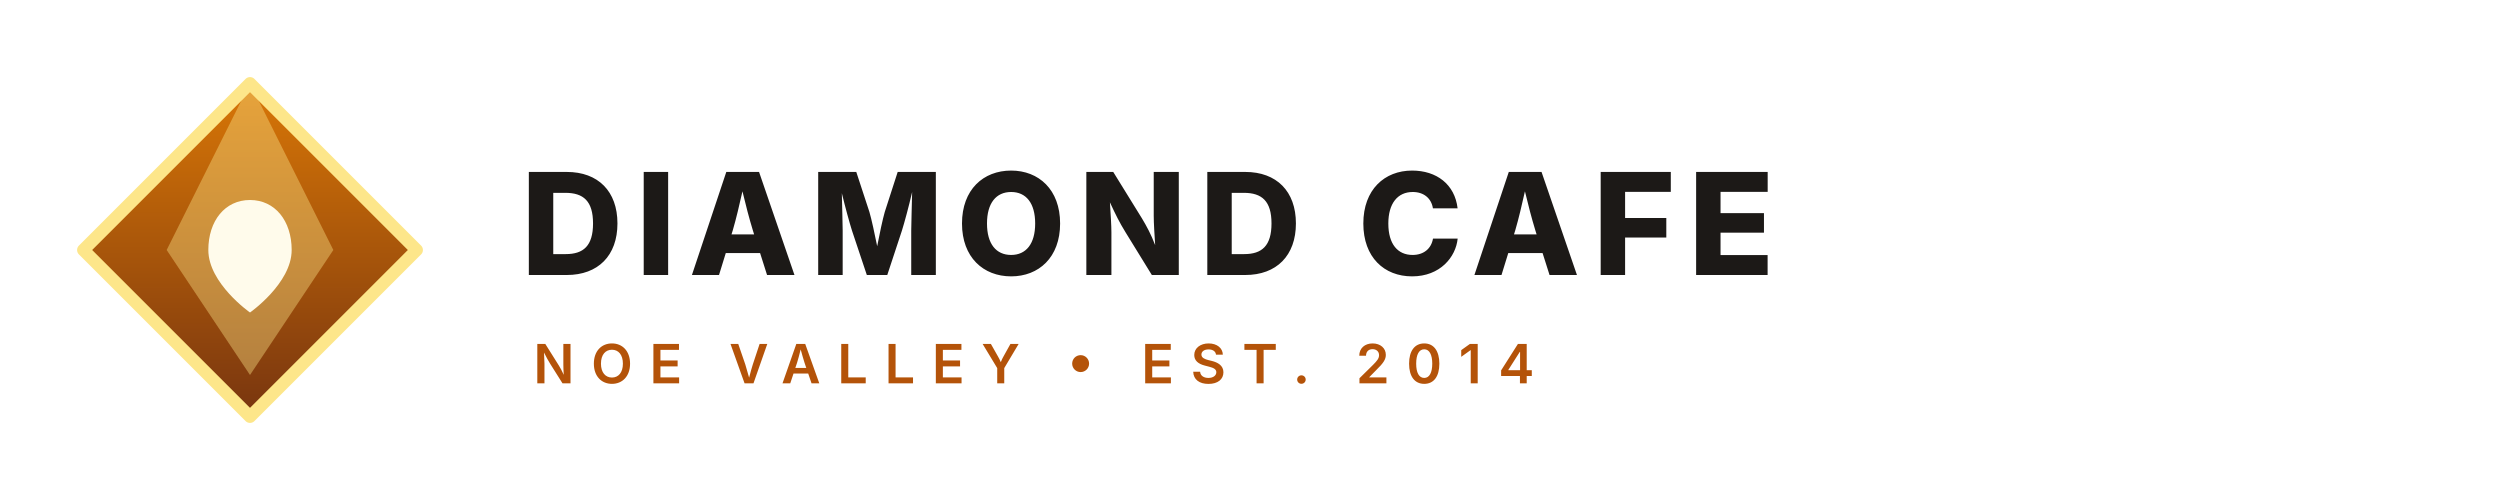
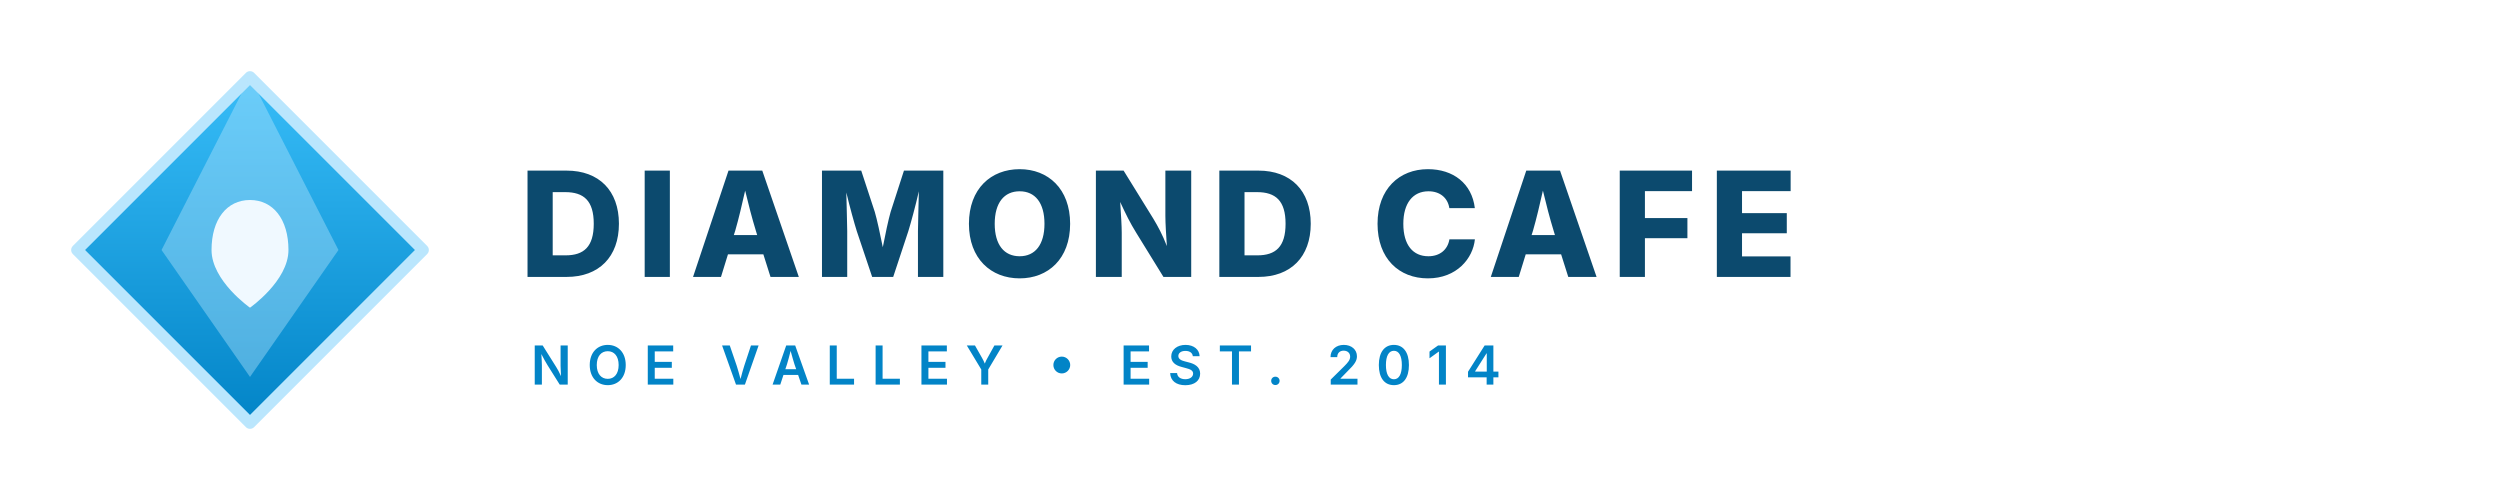
- <svg xmlns="http://www.w3.org/2000/svg" viewBox="0 0 600 120" fill="none">
+ <svg xmlns="http://www.w3.org/2000/svg" viewBox="0 0 650 130" fill="none">
  <defs>
-     <linearGradient id="dc-wide-gem" x1="60" y1="20" x2="60" y2="100" gradientUnits="userSpaceOnUse">
-       <stop offset="0%" stop-color="#D97706" />
-       <stop offset="100%" stop-color="#78350F" />
+     <linearGradient id="dc-wide-blue" x1="60" y1="20" x2="60" y2="110" gradientUnits="userSpaceOnUse">
+       <stop offset="0%" stop-color="#38BDF8" />
+       <stop offset="100%" stop-color="#0284C7" />
    </linearGradient>
  </defs>
-   <polygon points="60,20 100,60 60,100 20,60" fill="url(#dc-wide-gem)" stroke="#FDE68A" stroke-width="3" stroke-linejoin="round" />
-   <polygon points="60,20 80,60 60,90 40,60" fill="#FDE68A" opacity="0.4" />
-   <path d="M60,48 C66,48 70,53 70,60 C70,68 60,75 60,75 C60,75 50,68 50,60 C50,53 54,48 60,48 Z" fill="#FFFBEB" />
-   <text x="125" y="66" font-family="system-ui, -apple-system, sans-serif" font-size="34" font-weight="800" fill="#1C1917" letter-spacing="3">DIAMOND CAFE</text>
-   <text x="128" y="92" font-family="system-ui, -apple-system, sans-serif" font-size="13" font-weight="600" fill="#B45309" letter-spacing="4">NOE VALLEY • EST. 2014</text>
+   <polygon points="65,20 110,65 65,110 20,65" fill="url(#dc-wide-blue)" stroke="#BAE6FD" stroke-width="3" stroke-linejoin="round" />
+   <polygon points="65,20 88,65 65,98 42,65" fill="#BAE6FD" opacity="0.4" />
+   <path d="M65,52 C71,52 75,57 75,65 C75,73 65,80 65,80 C65,80 55,73 55,65 C55,57 59,52 65,52 Z" fill="#F0F9FF" />
+   <text x="135" y="72" font-family="system-ui, -apple-system, sans-serif" font-size="38" font-weight="800" fill="#0C4A6E" letter-spacing="3">DIAMOND CAFE</text>
+   <text x="138" y="100" font-family="system-ui, -apple-system, sans-serif" font-size="14" font-weight="600" fill="#0284C7" letter-spacing="4">NOE VALLEY • EST. 2014</text>
</svg>
